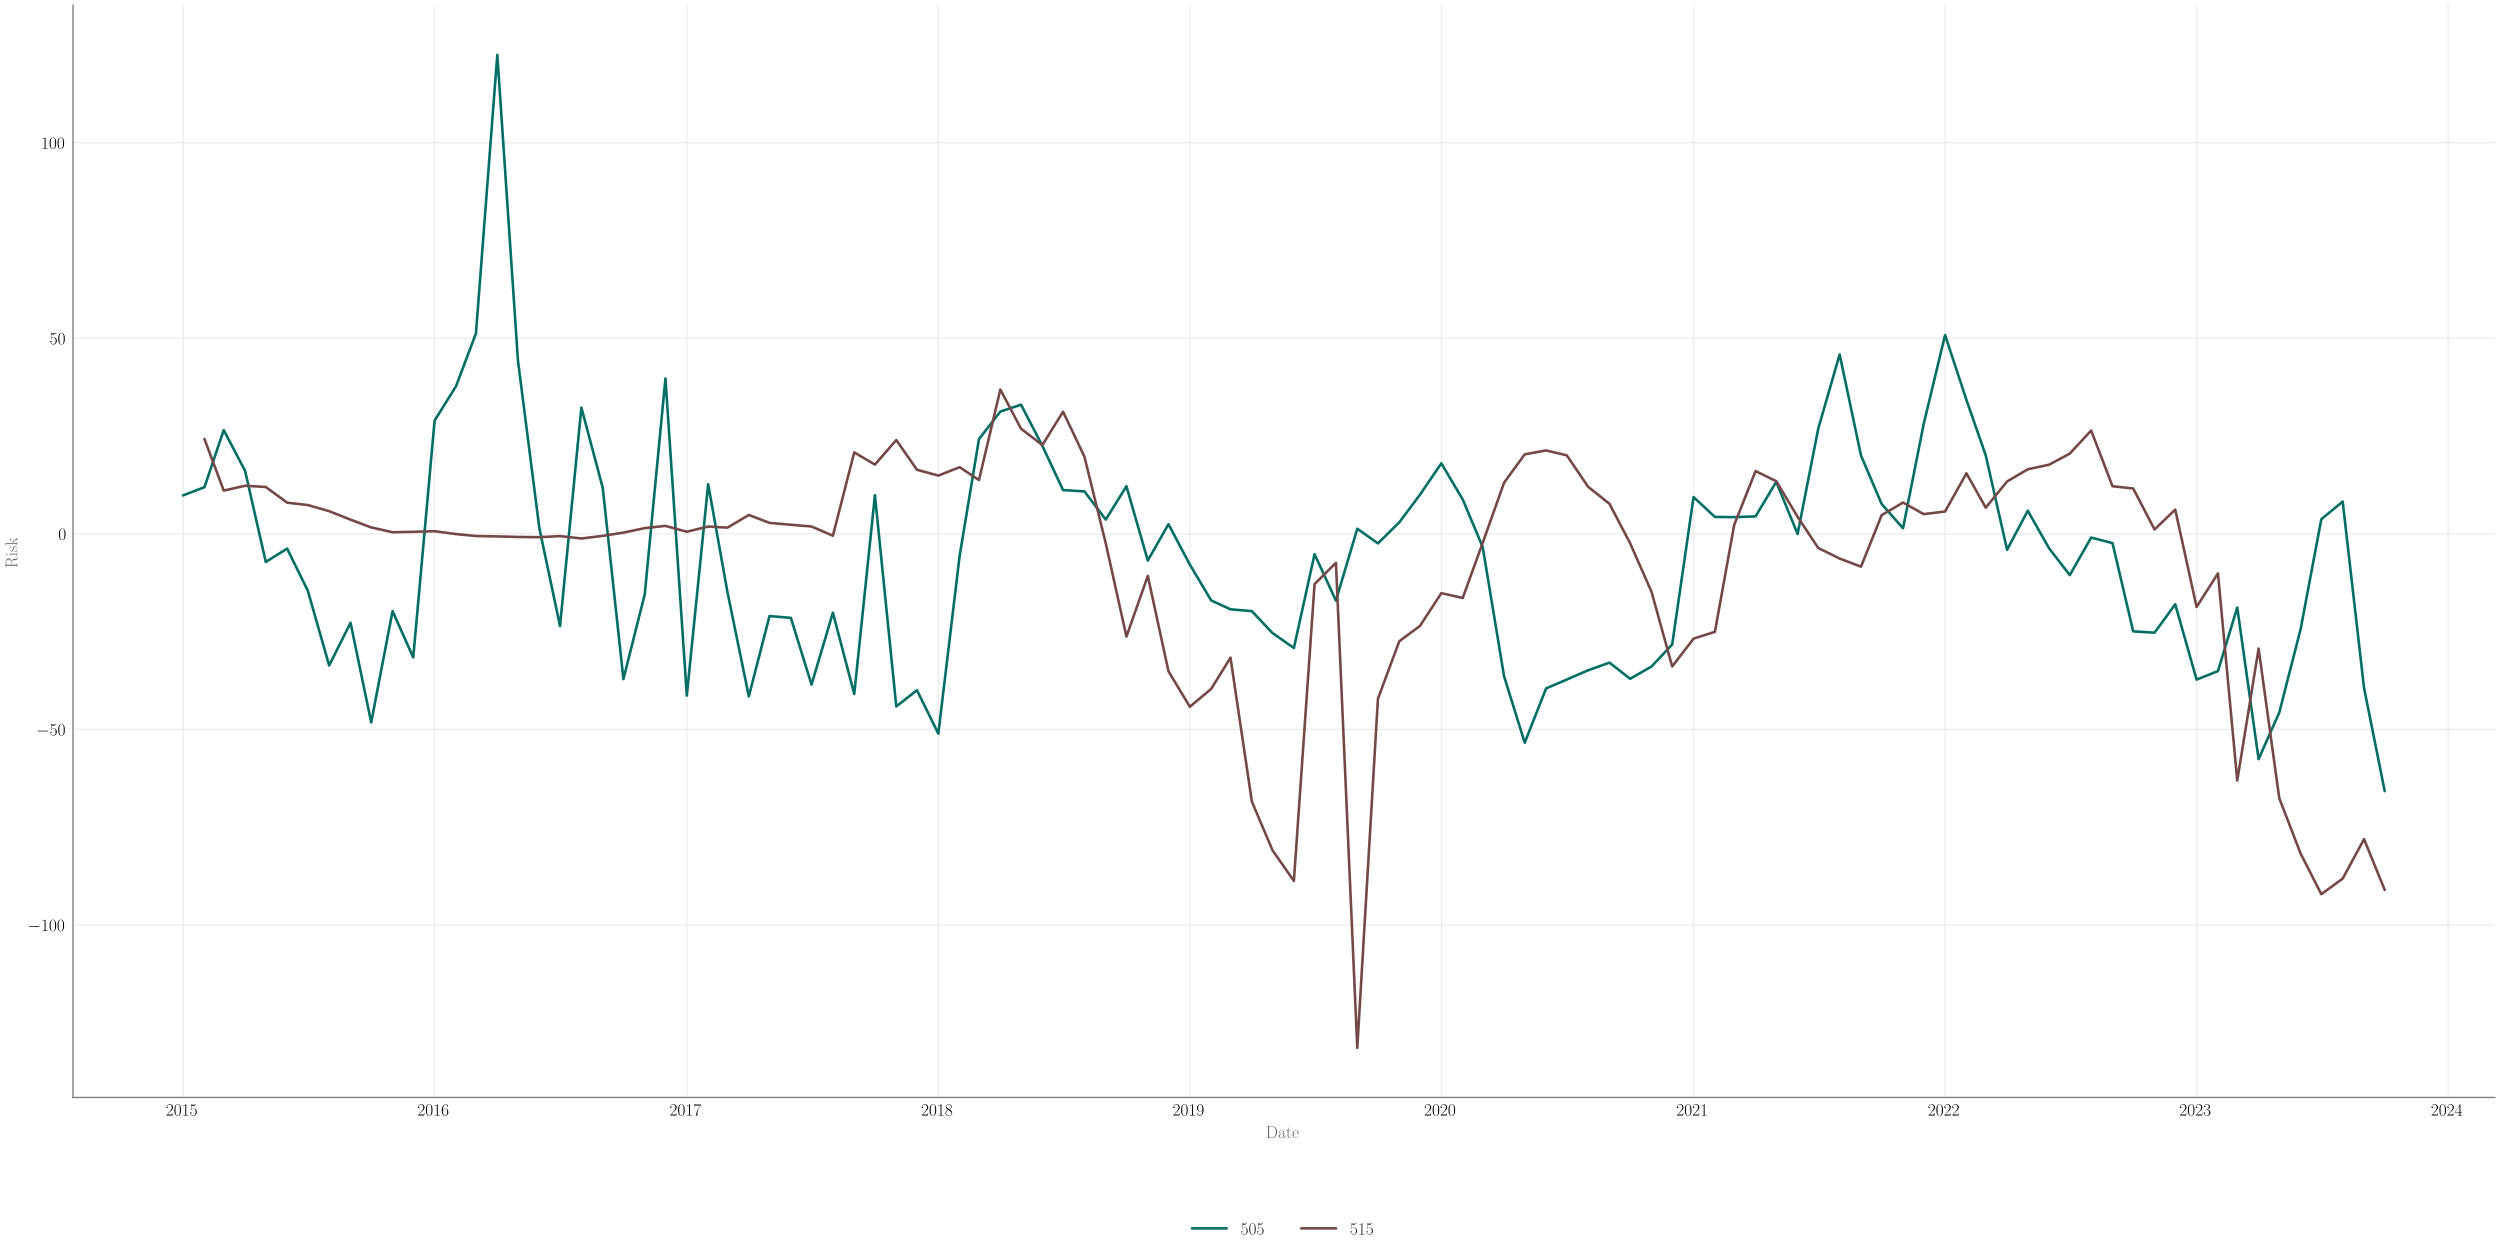
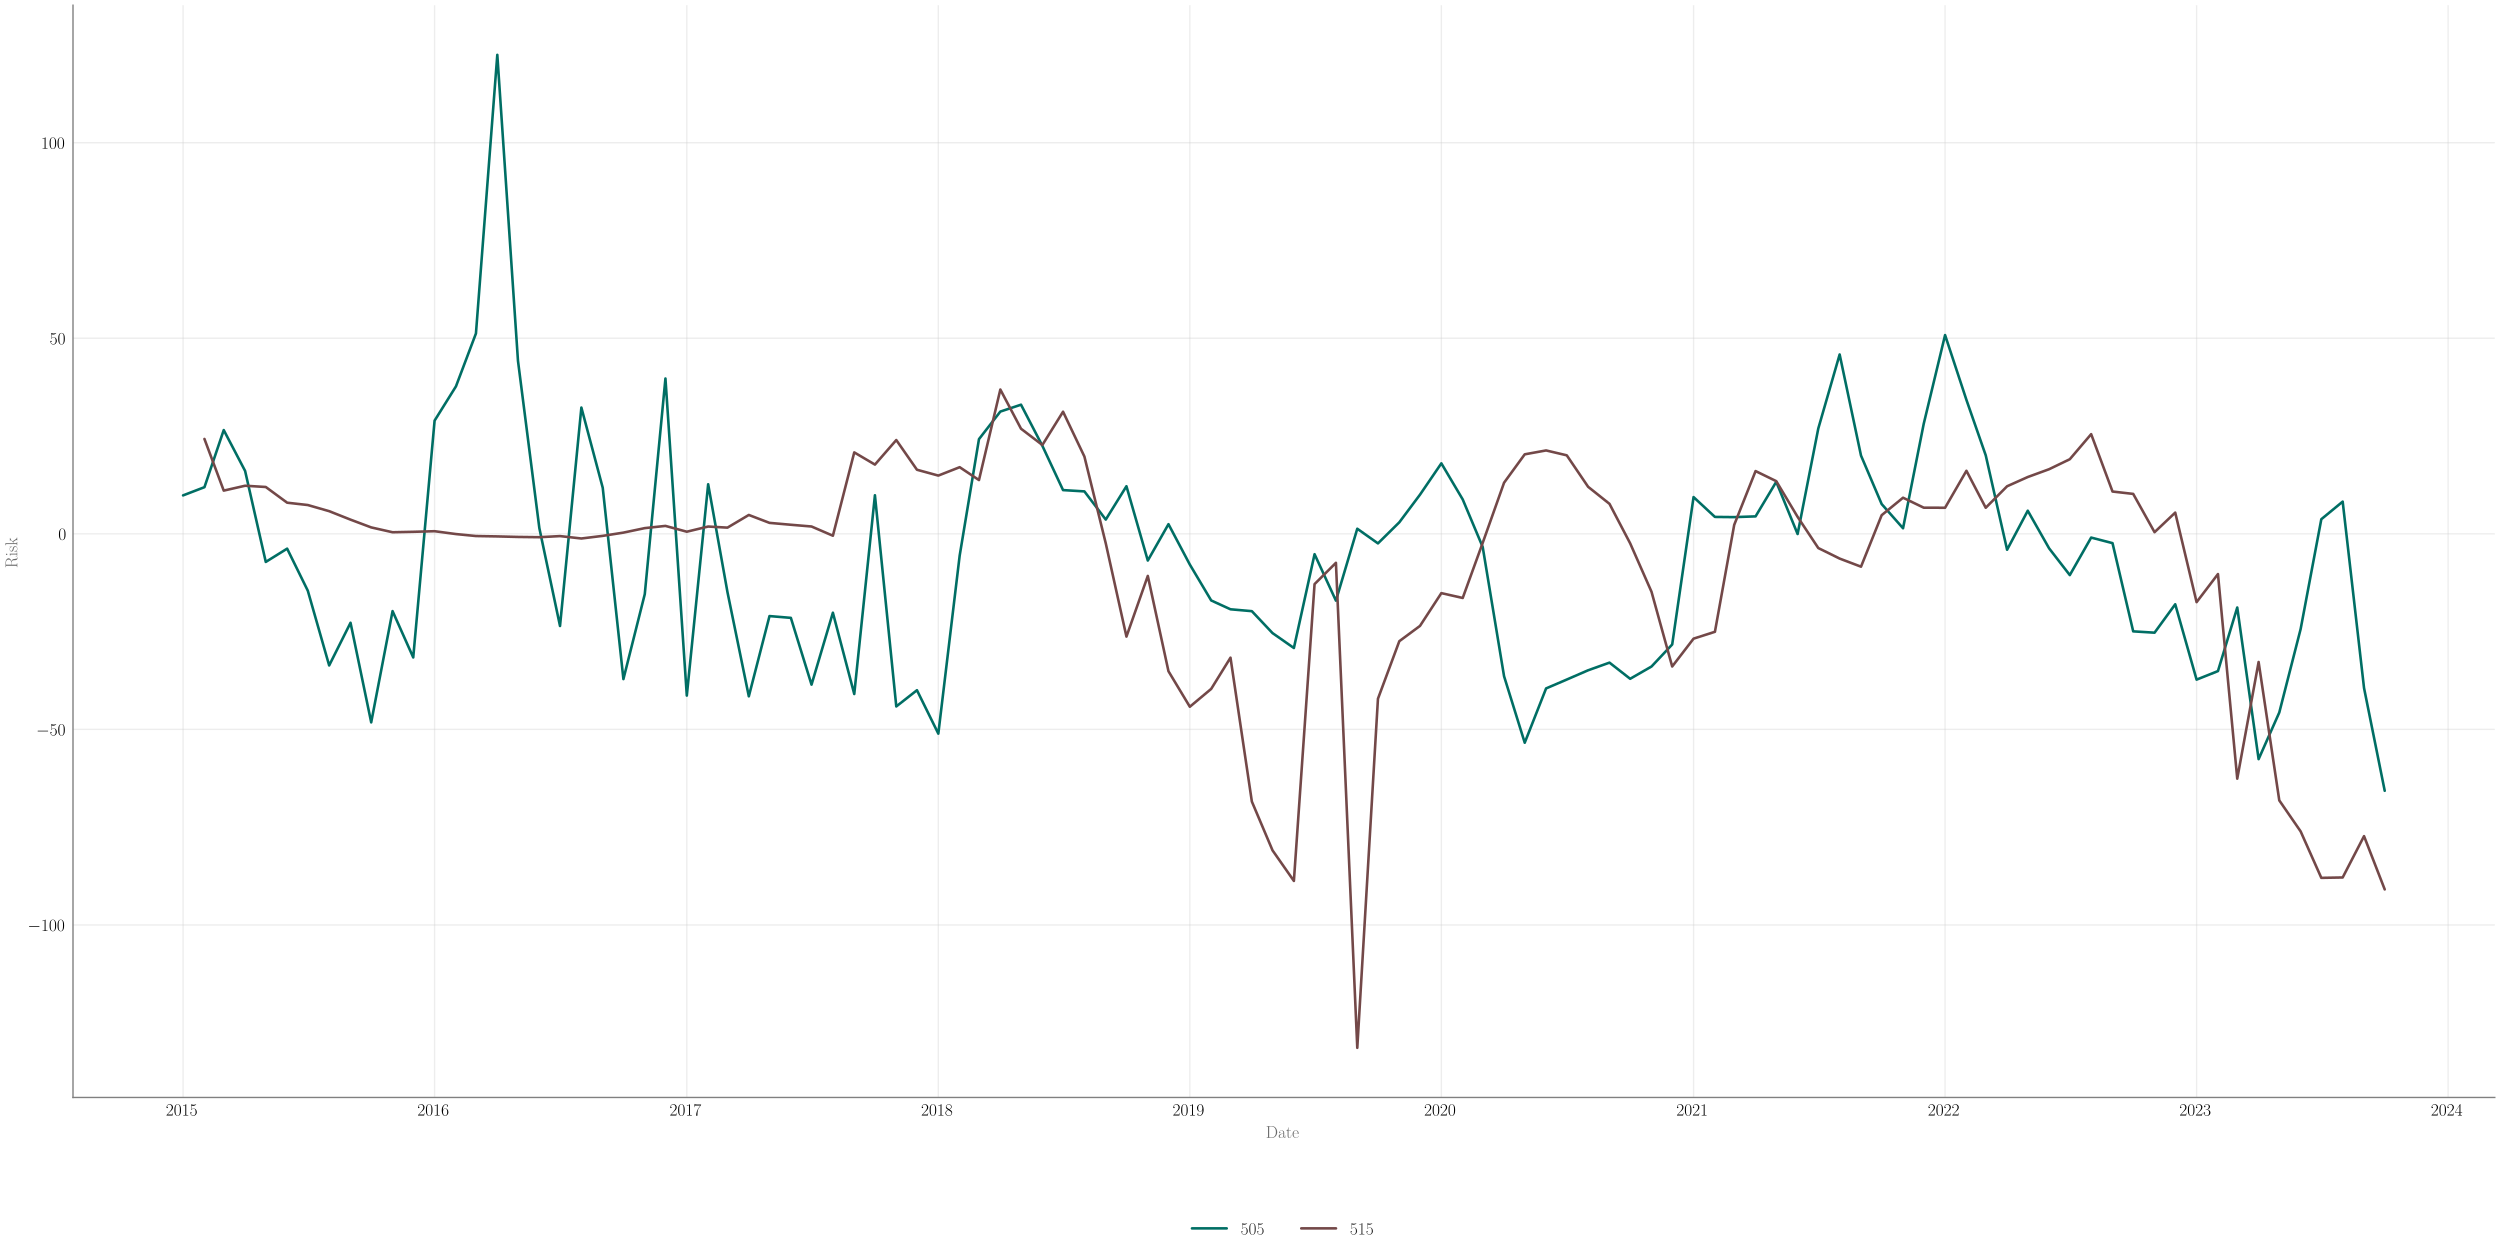
<svg xmlns="http://www.w3.org/2000/svg" xmlns:xlink="http://www.w3.org/1999/xlink" width="1440pt" height="720pt" viewBox="0 0 1440 720" version="1.1">
  <defs>
    <style type="text/css">*{stroke-linejoin: round; stroke-linecap: butt}</style>
  </defs>
  <g id="figure_1">
    <g id="patch_1">
      <path d="M 0 720  L 1440 720  L 1440 0  L 0 0  z " style="fill: #ffffff" />
    </g>
    <g id="axes_1">
      <g id="patch_2">
        <path d="M 42.049 632.14  L 1437 632.14  L 1437 3  L 42.049 3  z " style="fill: #ffffff" />
      </g>
      <g id="matplotlib.axis_1">
        <g id="xtick_1">
          <g id="line2d_1">
-             <path d="M 105.456 632.14  L 105.456 3  " clip-path="url(#peefe4f9b24)" style="fill: none; stroke: #cccccc; stroke-opacity: 0.35; stroke-width: 0.8; stroke-linecap: round" />
+             <path d="M 105.456 632.14  L 105.456 3  " clip-path="url(#p393624693c)" style="fill: none; stroke: #cccccc; stroke-opacity: 0.35; stroke-width: 0.8; stroke-linecap: round" />
          </g>
          <g id="text_1">
            <g transform="translate(95.49286 642.5588) scale(0.1 -0.1)">
              <defs>
                <path id="CMR17-32" d="M 2669 989  L 2554 989  C 2490 536 2438 459 2413 420  C 2381 369 1920 369 1830 369  L 602 369  C 832 619 1280 1072 1824 1597  C 2214 1967 2669 2402 2669 3035  C 2669 3790 2067 4224 1395 4224  C 691 4224 262 3604 262 3030  C 262 2780 448 2748 525 2748  C 589 2748 781 2787 781 3010  C 781 3207 614 3264 525 3264  C 486 3264 448 3258 422 3245  C 544 3790 915 4058 1306 4058  C 1862 4058 2227 3617 2227 3035  C 2227 2479 1901 2000 1536 1584  L 262 146  L 262 0  L 2515 0  L 2669 989  z " transform="scale(0.015625)" />
                <path id="CMR17-30" d="M 2688 2025  C 2688 2416 2682 3080 2413 3591  C 2176 4039 1798 4198 1466 4198  C 1158 4198 768 4058 525 3597  C 269 3118 243 2524 243 2025  C 243 1661 250 1106 448 619  C 723 -39 1216 -128 1466 -128  C 1760 -128 2208 -7 2470 600  C 2662 1042 2688 1559 2688 2025  z M 1466 -26  C 1056 -26 813 325 723 812  C 653 1188 653 1738 653 2096  C 653 2588 653 2997 736 3387  C 858 3929 1216 4096 1466 4096  C 1728 4096 2067 3923 2189 3400  C 2272 3036 2278 2607 2278 2096  C 2278 1680 2278 1169 2202 792  C 2067 95 1690 -26 1466 -26  z " transform="scale(0.015625)" />
                <path id="CMR17-31" d="M 1702 4058  C 1702 4192 1696 4192 1606 4192  C 1357 3916 979 3827 621 3827  C 602 3827 570 3827 563 3808  C 557 3795 557 3782 557 3648  C 755 3648 1088 3686 1344 3839  L 1344 461  C 1344 236 1331 160 781 160  L 589 160  L 589 0  C 896 0 1216 0 1523 0  C 1830 0 2150 0 2458 0  L 2458 160  L 2266 160  C 1715 160 1702 230 1702 458  L 1702 4058  z " transform="scale(0.015625)" />
                <path id="CMR17-35" d="M 730 3692  C 794 3666 1056 3584 1325 3584  C 1920 3584 2246 3911 2432 4100  C 2432 4157 2432 4192 2394 4192  C 2387 4192 2374 4192 2323 4163  C 2099 4058 1837 3973 1517 3973  C 1325 3973 1037 3999 723 4139  C 653 4171 640 4171 634 4171  C 602 4171 595 4164 595 4037  L 595 2203  C 595 2089 595 2057 659 2057  C 691 2057 704 2070 736 2114  C 941 2401 1222 2522 1542 2522  C 1766 2522 2246 2382 2246 1289  C 2246 1085 2246 715 2054 421  C 1894 159 1645 25 1370 25  C 947 25 518 320 403 814  C 429 807 480 795 506 795  C 589 795 749 840 749 1038  C 749 1210 627 1280 506 1280  C 358 1280 262 1190 262 1011  C 262 454 704 -128 1382 -128  C 2042 -128 2669 440 2669 1264  C 2669 2030 2170 2624 1549 2624  C 1222 2624 947 2503 730 2274  L 730 3692  z " transform="scale(0.015625)" />
              </defs>
              <use xlink:href="#CMR17-32" transform="scale(0.996264)" />
              <use xlink:href="#CMR17-30" transform="translate(45.69048 0) scale(0.996264)" />
              <use xlink:href="#CMR17-31" transform="translate(91.38095 0) scale(0.996264)" />
              <use xlink:href="#CMR17-35" transform="translate(137.0714 0) scale(0.996264)" />
            </g>
          </g>
        </g>
        <g id="xtick_2">
          <g id="line2d_2">
-             <path d="M 250.329 632.14  L 250.329 3  " clip-path="url(#peefe4f9b24)" style="fill: none; stroke: #cccccc; stroke-opacity: 0.35; stroke-width: 0.8; stroke-linecap: round" />
+             <path d="M 250.329 632.14  L 250.329 3  " clip-path="url(#p393624693c)" style="fill: none; stroke: #cccccc; stroke-opacity: 0.35; stroke-width: 0.8; stroke-linecap: round" />
          </g>
          <g id="text_2">
            <g transform="translate(240.3661 642.5588) scale(0.1 -0.1)">
              <defs>
                <path id="CMR17-36" d="M 678 2176  C 678 3690 1395 4032 1811 4032  C 1946 4032 2272 4009 2400 3776  C 2298 3776 2106 3776 2106 3553  C 2106 3381 2246 3323 2336 3323  C 2394 3323 2566 3348 2566 3560  C 2566 3954 2246 4179 1805 4179  C 1043 4179 243 3390 243 1984  C 243 253 966 -128 1478 -128  C 2099 -128 2688 427 2688 1283  C 2688 2081 2170 2662 1517 2662  C 1126 2662 838 2407 678 1960  L 678 2176  z M 1478 25  C 691 25 691 1200 691 1436  C 691 1896 909 2560 1504 2560  C 1613 2560 1926 2560 2138 2120  C 2253 1870 2253 1609 2253 1289  C 2253 944 2253 690 2118 434  C 1978 171 1773 25 1478 25  z " transform="scale(0.015625)" />
              </defs>
              <use xlink:href="#CMR17-32" transform="scale(0.996264)" />
              <use xlink:href="#CMR17-30" transform="translate(45.69048 0) scale(0.996264)" />
              <use xlink:href="#CMR17-31" transform="translate(91.38095 0) scale(0.996264)" />
              <use xlink:href="#CMR17-36" transform="translate(137.0714 0) scale(0.996264)" />
            </g>
          </g>
        </g>
        <g id="xtick_3">
          <g id="line2d_3">
-             <path d="M 395.599 632.14  L 395.599 3  " clip-path="url(#peefe4f9b24)" style="fill: none; stroke: #cccccc; stroke-opacity: 0.35; stroke-width: 0.8; stroke-linecap: round" />
+             <path d="M 395.599 632.14  L 395.599 3  " clip-path="url(#p393624693c)" style="fill: none; stroke: #cccccc; stroke-opacity: 0.35; stroke-width: 0.8; stroke-linecap: round" />
          </g>
          <g id="text_3">
            <g transform="translate(385.6363 642.5588) scale(0.1 -0.1)">
              <defs>
                <path id="CMR17-37" d="M 2886 3941  L 2886 4081  L 1382 4081  C 634 4081 621 4165 595 4288  L 480 4288  L 294 3094  L 410 3094  C 429 3215 474 3540 550 3661  C 589 3712 1062 3712 1171 3712  L 2579 3712  L 1869 2661  C 1395 1954 1069 999 1069 165  C 1069 89 1069 -128 1299 -128  C 1530 -128 1530 89 1530 171  L 1530 465  C 1530 1508 1709 2196 2003 2636  L 2886 3941  z " transform="scale(0.015625)" />
              </defs>
              <use xlink:href="#CMR17-32" transform="scale(0.996264)" />
              <use xlink:href="#CMR17-30" transform="translate(45.69048 0) scale(0.996264)" />
              <use xlink:href="#CMR17-31" transform="translate(91.38095 0) scale(0.996264)" />
              <use xlink:href="#CMR17-37" transform="translate(137.0714 0) scale(0.996264)" />
            </g>
          </g>
        </g>
        <g id="xtick_4">
          <g id="line2d_4">
-             <path d="M 540.472 632.14  L 540.472 3  " clip-path="url(#peefe4f9b24)" style="fill: none; stroke: #cccccc; stroke-opacity: 0.35; stroke-width: 0.8; stroke-linecap: round" />
+             <path d="M 540.472 632.14  L 540.472 3  " clip-path="url(#p393624693c)" style="fill: none; stroke: #cccccc; stroke-opacity: 0.35; stroke-width: 0.8; stroke-linecap: round" />
          </g>
          <g id="text_4">
            <g transform="translate(530.5096 642.5588) scale(0.1 -0.1)">
              <defs>
                <path id="CMR17-38" d="M 1741 2264  C 2144 2467 2554 2773 2554 3263  C 2554 3841 1990 4179 1472 4179  C 890 4179 378 3759 378 3180  C 378 3021 416 2747 666 2505  C 730 2442 998 2251 1171 2130  C 883 1983 211 1634 211 934  C 211 279 838 -128 1459 -128  C 2144 -128 2720 362 2720 1010  C 2720 1590 2330 1857 2074 2029  L 1741 2264  z M 902 2822  C 851 2854 595 3051 595 3351  C 595 3739 998 4032 1459 4032  C 1965 4032 2336 3676 2336 3262  C 2336 2669 1670 2331 1638 2331  C 1632 2331 1626 2331 1574 2370  L 902 2822  z M 2080 1519  C 2176 1449 2483 1240 2483 851  C 2483 381 2010 25 1472 25  C 890 25 448 438 448 940  C 448 1443 838 1862 1280 2060  L 2080 1519  z " transform="scale(0.015625)" />
              </defs>
              <use xlink:href="#CMR17-32" transform="scale(0.996264)" />
              <use xlink:href="#CMR17-30" transform="translate(45.69048 0) scale(0.996264)" />
              <use xlink:href="#CMR17-31" transform="translate(91.38095 0) scale(0.996264)" />
              <use xlink:href="#CMR17-38" transform="translate(137.0714 0) scale(0.996264)" />
            </g>
          </g>
        </g>
        <g id="xtick_5">
          <g id="line2d_5">
-             <path d="M 685.346 632.14  L 685.346 3  " clip-path="url(#peefe4f9b24)" style="fill: none; stroke: #cccccc; stroke-opacity: 0.35; stroke-width: 0.8; stroke-linecap: round" />
+             <path d="M 685.346 632.14  L 685.346 3  " clip-path="url(#p393624693c)" style="fill: none; stroke: #cccccc; stroke-opacity: 0.35; stroke-width: 0.8; stroke-linecap: round" />
          </g>
          <g id="text_5">
            <g transform="translate(675.3829 642.5588) scale(0.1 -0.1)">
              <defs>
                <path id="CMR17-39" d="M 2253 1864  C 2253 464 1670 31 1190 31  C 1043 31 685 31 538 294  C 704 268 826 357 826 518  C 826 692 685 749 595 749  C 538 749 365 723 365 506  C 365 71 742 -128 1203 -128  C 1939 -128 2688 674 2688 2073  C 2688 3817 1971 4179 1485 4179  C 851 4179 243 3628 243 2778  C 243 1991 762 1408 1414 1408  C 1952 1408 2189 1903 2253 2112  L 2253 1864  z M 1427 1510  C 1254 1510 1011 1542 813 1922  C 678 2169 678 2461 678 2771  C 678 3146 678 3405 858 3684  C 947 3817 1114 4032 1485 4032  C 2240 4032 2240 2885 2240 2632  C 2240 2182 2035 1510 1427 1510  z " transform="scale(0.015625)" />
              </defs>
              <use xlink:href="#CMR17-32" transform="scale(0.996264)" />
              <use xlink:href="#CMR17-30" transform="translate(45.69048 0) scale(0.996264)" />
              <use xlink:href="#CMR17-31" transform="translate(91.38095 0) scale(0.996264)" />
              <use xlink:href="#CMR17-39" transform="translate(137.0714 0) scale(0.996264)" />
            </g>
          </g>
        </g>
        <g id="xtick_6">
          <g id="line2d_6">
-             <path d="M 830.219 632.14  L 830.219 3  " clip-path="url(#peefe4f9b24)" style="fill: none; stroke: #cccccc; stroke-opacity: 0.35; stroke-width: 0.8; stroke-linecap: round" />
+             <path d="M 830.219 632.14  L 830.219 3  " clip-path="url(#p393624693c)" style="fill: none; stroke: #cccccc; stroke-opacity: 0.35; stroke-width: 0.8; stroke-linecap: round" />
          </g>
          <g id="text_6">
            <g transform="translate(820.2562 642.5588) scale(0.1 -0.1)">
              <use xlink:href="#CMR17-32" transform="scale(0.996264)" />
              <use xlink:href="#CMR17-30" transform="translate(45.69048 0) scale(0.996264)" />
              <use xlink:href="#CMR17-32" transform="translate(91.38095 0) scale(0.996264)" />
              <use xlink:href="#CMR17-30" transform="translate(137.0714 0) scale(0.996264)" />
            </g>
          </g>
        </g>
        <g id="xtick_7">
          <g id="line2d_7">
-             <path d="M 975.489 632.14  L 975.489 3  " clip-path="url(#peefe4f9b24)" style="fill: none; stroke: #cccccc; stroke-opacity: 0.35; stroke-width: 0.8; stroke-linecap: round" />
+             <path d="M 975.489 632.14  L 975.489 3  " clip-path="url(#p393624693c)" style="fill: none; stroke: #cccccc; stroke-opacity: 0.35; stroke-width: 0.8; stroke-linecap: round" />
          </g>
          <g id="text_7">
            <g transform="translate(965.5264 642.5588) scale(0.1 -0.1)">
              <use xlink:href="#CMR17-32" transform="scale(0.996264)" />
              <use xlink:href="#CMR17-30" transform="translate(45.69048 0) scale(0.996264)" />
              <use xlink:href="#CMR17-32" transform="translate(91.38095 0) scale(0.996264)" />
              <use xlink:href="#CMR17-31" transform="translate(137.0714 0) scale(0.996264)" />
            </g>
          </g>
        </g>
        <g id="xtick_8">
          <g id="line2d_8">
-             <path d="M 1120.362 632.14  L 1120.362 3  " clip-path="url(#peefe4f9b24)" style="fill: none; stroke: #cccccc; stroke-opacity: 0.35; stroke-width: 0.8; stroke-linecap: round" />
+             <path d="M 1120.362 632.14  L 1120.362 3  " clip-path="url(#p393624693c)" style="fill: none; stroke: #cccccc; stroke-opacity: 0.35; stroke-width: 0.8; stroke-linecap: round" />
          </g>
          <g id="text_8">
            <g transform="translate(1110.4 642.5588) scale(0.1 -0.1)">
              <use xlink:href="#CMR17-32" transform="scale(0.996264)" />
              <use xlink:href="#CMR17-30" transform="translate(45.69048 0) scale(0.996264)" />
              <use xlink:href="#CMR17-32" transform="translate(91.38095 0) scale(0.996264)" />
              <use xlink:href="#CMR17-32" transform="translate(137.0714 0) scale(0.996264)" />
            </g>
          </g>
        </g>
        <g id="xtick_9">
          <g id="line2d_9">
-             <path d="M 1265.236 632.14  L 1265.236 3  " clip-path="url(#peefe4f9b24)" style="fill: none; stroke: #cccccc; stroke-opacity: 0.35; stroke-width: 0.8; stroke-linecap: round" />
+             <path d="M 1265.236 632.14  L 1265.236 3  " clip-path="url(#p393624693c)" style="fill: none; stroke: #cccccc; stroke-opacity: 0.35; stroke-width: 0.8; stroke-linecap: round" />
          </g>
          <g id="text_9">
            <g transform="translate(1255.273 642.5588) scale(0.1 -0.1)">
              <defs>
                <path id="CMR17-33" d="M 1414 2157  C 1984 2157 2234 1662 2234 1090  C 2234 320 1824 25 1453 25  C 1114 25 563 194 390 693  C 422 680 454 680 486 680  C 640 680 755 782 755 948  C 755 1133 614 1216 486 1216  C 378 1216 211 1165 211 926  C 211 335 787 -128 1466 -128  C 2176 -128 2720 430 2720 1085  C 2720 1707 2208 2157 1600 2227  C 2086 2328 2554 2756 2554 3329  C 2554 3820 2048 4179 1472 4179  C 890 4179 378 3829 378 3329  C 378 3110 544 3072 627 3072  C 762 3072 877 3155 877 3321  C 877 3486 762 3569 627 3569  C 602 3569 570 3569 544 3557  C 730 3959 1235 4032 1459 4032  C 1683 4032 2106 3925 2106 3320  C 2106 3143 2080 2828 1862 2550  C 1670 2304 1453 2304 1242 2284  C 1210 2284 1062 2269 1037 2269  C 992 2263 966 2257 966 2208  C 966 2163 973 2157 1101 2157  L 1414 2157  z " transform="scale(0.015625)" />
              </defs>
              <use xlink:href="#CMR17-32" transform="scale(0.996264)" />
              <use xlink:href="#CMR17-30" transform="translate(45.69048 0) scale(0.996264)" />
              <use xlink:href="#CMR17-32" transform="translate(91.38095 0) scale(0.996264)" />
              <use xlink:href="#CMR17-33" transform="translate(137.0714 0) scale(0.996264)" />
            </g>
          </g>
        </g>
        <g id="xtick_10">
          <g id="line2d_10">
-             <path d="M 1410.109 632.14  L 1410.109 3  " clip-path="url(#peefe4f9b24)" style="fill: none; stroke: #cccccc; stroke-opacity: 0.35; stroke-width: 0.8; stroke-linecap: round" />
+             <path d="M 1410.109 632.14  L 1410.109 3  " clip-path="url(#p393624693c)" style="fill: none; stroke: #cccccc; stroke-opacity: 0.35; stroke-width: 0.8; stroke-linecap: round" />
          </g>
          <g id="text_10">
            <g transform="translate(1400.146 642.5588) scale(0.1 -0.1)">
              <defs>
                <path id="CMR17-34" d="M 2150 4122  C 2150 4256 2144 4256 2029 4256  L 128 1254  L 128 1088  L 1779 1088  L 1779 457  C 1779 224 1766 160 1318 160  L 1197 160  L 1197 0  C 1402 0 1747 0 1965 0  C 2182 0 2528 0 2733 0  L 2733 160  L 2611 160  C 2163 160 2150 224 2150 457  L 2150 1088  L 2803 1088  L 2803 1254  L 2150 1254  L 2150 4122  z M 1798 3703  L 1798 1254  L 256 1254  L 1798 3703  z " transform="scale(0.015625)" />
              </defs>
              <use xlink:href="#CMR17-32" transform="scale(0.996264)" />
              <use xlink:href="#CMR17-30" transform="translate(45.69048 0) scale(0.996264)" />
              <use xlink:href="#CMR17-32" transform="translate(91.38095 0) scale(0.996264)" />
              <use xlink:href="#CMR17-34" transform="translate(137.0714 0) scale(0.996264)" />
            </g>
          </g>
        </g>
        <g id="text_11">
          <g style="fill: #696969" transform="translate(729.0773 655.4145) scale(0.1 -0.1)">
            <defs>
              <path id="CMR17-44" d="M 333 4352  L 333 4186  C 774 4186 845 4186 845 3900  L 845 452  C 845 166 774 166 333 166  L 333 0  L 2368 0  C 3398 0 4224 943 4224 2141  C 4224 3346 3411 4352 2368 4352  L 333 4352  z M 1523 166  C 1267 166 1254 197 1254 414  L 1254 3938  C 1254 4155 1267 4186 1523 4186  L 2240 4186  C 2771 4186 3750 3874 3750 2141  C 3750 1242 3488 879 3366 707  C 3213 510 2848 166 2240 166  L 1523 166  z " transform="scale(0.015625)" />
              <path id="CMR17-61" d="M 2304 1653  C 2304 2072 2304 2294 2035 2543  C 1798 2752 1523 2816 1306 2816  C 800 2816 435 2407 435 1971  C 435 1728 627 1728 666 1728  C 749 1728 896 1778 896 1954  C 896 2112 774 2181 666 2181  C 640 2181 608 2174 589 2168  C 723 2592 1069 2714 1293 2714  C 1613 2714 1965 2429 1965 1885  L 1965 1600  C 1587 1600 1133 1549 774 1357  C 371 1133 256 813 256 570  C 256 77 832 -64 1171 -64  C 1523 -64 1850 139 1990 511  C 2003 233 2182 -18 2464 -18  C 2598 -18 2938 70 2938 567  L 2938 920  L 2822 920  L 2822 562  C 2822 178 2650 128 2566 128  C 2304 128 2304 458 2304 738  L 2304 1653  z M 1965 870  C 1965 317 1568 38 1216 38  C 896 38 646 275 646 570  C 646 761 730 1100 1101 1305  C 1408 1478 1760 1504 1965 1504  L 1965 870  z " transform="scale(0.015625)" />
              <path id="CMR17-74" d="M 966 2560  L 1862 2560  L 1862 2725  L 966 2725  L 966 3904  L 851 3904  C 838 3245 614 2668 70 2668  L 70 2560  L 627 2560  L 627 771  C 627 650 627 -64 1370 -64  C 1747 -64 1965 306 1965 777  L 1965 1140  L 1850 1140  L 1850 783  C 1850 344 1677 51 1408 51  C 1222 51 966 178 966 758  L 966 2560  z " transform="scale(0.015625)" />
              <path id="CMR17-65" d="M 2438 1472  C 2464 1498 2464 1511 2464 1576  C 2464 2238 2118 2816 1389 2816  C 710 2816 173 2169 173 1383  C 173 551 781 -64 1459 -64  C 2176 -64 2458 607 2458 740  C 2458 784 2419 784 2406 784  C 2362 784 2355 771 2330 696  C 2189 265 1837 51 1504 51  C 1229 51 954 203 781 480  C 582 803 582 1176 582 1472  L 2438 1472  z M 589 1568  C 634 2505 1126 2714 1382 2714  C 1818 2714 2112 2297 2118 1568  L 589 1568  z " transform="scale(0.015625)" />
            </defs>
            <use xlink:href="#CMR17-44" transform="scale(0.996264)" />
            <use xlink:href="#CMR17-61" transform="translate(70.39356 0) scale(0.996264)" />
            <use xlink:href="#CMR17-74" transform="translate(116.084 0) scale(0.996264)" />
            <use xlink:href="#CMR17-65" transform="translate(151.3648 0) scale(0.996264)" />
          </g>
        </g>
      </g>
      <g id="matplotlib.axis_2">
        <g id="ytick_1">
          <g id="line2d_11">
-             <path d="M 42.049 532.769  L 1437 532.769  " clip-path="url(#peefe4f9b24)" style="fill: none; stroke: #cccccc; stroke-opacity: 0.35; stroke-width: 0.8; stroke-linecap: round" />
+             <path d="M 42.049 532.769  L 1437 532.769  " clip-path="url(#p393624693c)" style="fill: none; stroke: #cccccc; stroke-opacity: 0.35; stroke-width: 0.8; stroke-linecap: round" />
          </g>
          <g id="text_12">
            <g transform="translate(15.85592 536.228) scale(0.1 -0.1)">
              <defs>
                <path id="CMSY10-0" d="M 4218 1472  C 4326 1472 4442 1472 4442 1600  C 4442 1728 4326 1728 4218 1728  L 755 1728  C 646 1728 531 1728 531 1600  C 531 1472 646 1472 755 1472  L 4218 1472  z " transform="scale(0.015625)" />
              </defs>
              <use xlink:href="#CMSY10-0" transform="scale(0.996264)" />
              <use xlink:href="#CMR17-31" transform="translate(77.48747 0) scale(0.996264)" />
              <use xlink:href="#CMR17-30" transform="translate(123.1779 0) scale(0.996264)" />
              <use xlink:href="#CMR17-30" transform="translate(168.8684 0) scale(0.996264)" />
            </g>
          </g>
        </g>
        <g id="ytick_2">
          <g id="line2d_12">
-             <path d="M 42.049 420.124  L 1437 420.124  " clip-path="url(#peefe4f9b24)" style="fill: none; stroke: #cccccc; stroke-opacity: 0.35; stroke-width: 0.8; stroke-linecap: round" />
+             <path d="M 42.049 420.124  L 1437 420.124  " clip-path="url(#p393624693c)" style="fill: none; stroke: #cccccc; stroke-opacity: 0.35; stroke-width: 0.8; stroke-linecap: round" />
          </g>
          <g id="text_13">
            <g transform="translate(20.83725 423.5828) scale(0.1 -0.1)">
              <use xlink:href="#CMSY10-0" transform="scale(0.996264)" />
              <use xlink:href="#CMR17-35" transform="translate(77.48747 0) scale(0.996264)" />
              <use xlink:href="#CMR17-30" transform="translate(123.1779 0) scale(0.996264)" />
            </g>
          </g>
        </g>
        <g id="ytick_3">
          <g id="line2d_13">
-             <path d="M 42.049 307.478  L 1437 307.478  " clip-path="url(#peefe4f9b24)" style="fill: none; stroke: #cccccc; stroke-opacity: 0.35; stroke-width: 0.8; stroke-linecap: round" />
+             <path d="M 42.049 307.478  L 1437 307.478  " clip-path="url(#p393624693c)" style="fill: none; stroke: #cccccc; stroke-opacity: 0.35; stroke-width: 0.8; stroke-linecap: round" />
          </g>
          <g id="text_14">
            <g transform="translate(33.56733 310.9376) scale(0.1 -0.1)">
              <use xlink:href="#CMR17-30" transform="scale(0.996264)" />
            </g>
          </g>
        </g>
        <g id="ytick_4">
          <g id="line2d_14">
-             <path d="M 42.049 194.833  L 1437 194.833  " clip-path="url(#peefe4f9b24)" style="fill: none; stroke: #cccccc; stroke-opacity: 0.35; stroke-width: 0.8; stroke-linecap: round" />
+             <path d="M 42.049 194.833  L 1437 194.833  " clip-path="url(#p393624693c)" style="fill: none; stroke: #cccccc; stroke-opacity: 0.35; stroke-width: 0.8; stroke-linecap: round" />
          </g>
          <g id="text_15">
            <g transform="translate(28.586 198.2924) scale(0.1 -0.1)">
              <use xlink:href="#CMR17-35" transform="scale(0.996264)" />
              <use xlink:href="#CMR17-30" transform="translate(45.69048 0) scale(0.996264)" />
            </g>
          </g>
        </g>
        <g id="ytick_5">
          <g id="line2d_15">
-             <path d="M 42.049 82.188  L 1437 82.188  " clip-path="url(#peefe4f9b24)" style="fill: none; stroke: #cccccc; stroke-opacity: 0.35; stroke-width: 0.8; stroke-linecap: round" />
+             <path d="M 42.049 82.188  L 1437 82.188  " clip-path="url(#p393624693c)" style="fill: none; stroke: #cccccc; stroke-opacity: 0.35; stroke-width: 0.8; stroke-linecap: round" />
          </g>
          <g id="text_16">
            <g transform="translate(23.60466 85.64723) scale(0.1 -0.1)">
              <use xlink:href="#CMR17-31" transform="scale(0.996264)" />
              <use xlink:href="#CMR17-30" transform="translate(45.69048 0) scale(0.996264)" />
              <use xlink:href="#CMR17-30" transform="translate(91.38095 0) scale(0.996264)" />
            </g>
          </g>
        </g>
        <g id="text_17">
          <g style="fill: #696969" transform="translate(9.918738 327.2147) rotate(-90) scale(0.1 -0.1)">
            <defs>
              <path id="CMR17-52" d="M 2509 2146  C 3117 2268 3629 2676 3629 3186  C 3629 3785 2950 4326 2054 4326  L 333 4326  L 333 4160  C 774 4160 845 4160 845 3873  L 845 415  C 845 128 774 128 333 128  L 333 -26  C 518 -26 851 -26 1050 -26  C 1248 -26 1581 -26 1766 -26  L 1766 128  C 1325 128 1254 128 1254 417  L 1254 2112  L 2003 2112  C 2368 2112 2573 1964 2662 1881  C 2918 1632 2918 1459 2918 1024  C 2918 595 2918 377 3110 160  C 3354 -102 3680 -128 3821 -128  C 4294 -128 4365 396 4365 503  C 4365 540 4365 585 4307 585  C 4256 585 4250 547 4250 522  C 4218 112 4032 -26 3834 -26  C 3482 -26 3443 375 3405 764  C 3386 898 3373 993 3360 1133  C 3322 1452 3270 1917 2509 2146  z M 1984 2214  L 1254 2214  L 1254 3913  C 1254 4129 1267 4160 1523 4160  L 1990 4160  C 2522 4160 3142 3977 3142 3190  C 3142 2372 2464 2214 1984 2214  z " transform="scale(0.015625)" />
              <path id="CMR17-69" d="M 992 3909  C 992 4049 877 4170 730 4170  C 589 4170 467 4056 467 3909  C 467 3769 582 3648 730 3648  C 870 3648 992 3763 992 3909  z M 243 2706  L 243 2541  C 602 2541 653 2502 653 2197  L 653 427  C 653 184 627 153 218 153  L 218 -13  C 371 0 646 0 806 0  C 960 0 1222 0 1370 -13  L 1370 153  C 992 153 979 191 979 420  L 979 2776  L 243 2706  z " transform="scale(0.015625)" />
              <path id="CMR17-73" d="M 1978 2697  C 1978 2813 1971 2819 1933 2819  C 1907 2819 1901 2813 1824 2717  C 1805 2691 1747 2626 1728 2601  C 1523 2819 1235 2819 1126 2819  C 416 2819 160 2447 160 2076  C 160 1498 813 1365 998 1325  C 1402 1243 1542 1217 1677 1101  C 1760 1025 1901 884 1901 654  C 1901 384 1747 38 1158 38  C 602 38 403 460 288 1021  C 269 1110 269 1117 218 1117  C 166 1117 160 1110 160 983  L 160 63  C 160 -51 166 -58 205 -58  C 237 -58 243 -51 275 0  C 314 57 410 211 448 276  C 576 103 800 -64 1158 -64  C 1792 -64 2131 283 2131 784  C 2131 1112 1958 1285 1875 1362  C 1683 1561 1459 1606 1190 1657  C 838 1735 390 1825 390 2217  C 390 2383 480 2737 1126 2737  C 1811 2737 1850 2094 1862 1888  C 1869 1856 1901 1849 1920 1849  C 1978 1849 1978 1869 1978 1978  L 1978 2697  z " transform="scale(0.015625)" />
              <path id="CMR17-6b" d="M 1670 1673  C 1664 1686 1632 1724 1632 1743  C 1632 1756 2086 2171 2144 2222  C 2509 2528 2739 2560 2906 2560  L 2906 2733  C 2867 2733 2854 2733 2848 2720  L 2534 2720  C 2355 2720 2080 2720 1907 2733  L 1907 2566  C 1997 2559 2061 2508 2061 2419  C 2061 2291 1933 2170 1926 2170  L 960 1289  L 960 4396  L 198 4326  L 198 4160  C 576 4160 634 4122 634 3817  L 634 426  C 634 184 608 153 198 153  L 198 -13  C 352 0 634 0 794 0  C 954 0 1235 0 1389 -13  L 1389 153  C 979 153 954 178 954 428  L 954 1130  L 1395 1532  L 2042 574  C 2118 459 2182 369 2182 286  C 2182 172 2067 153 1990 153  L 1990 -13  C 2144 0 2419 0 2579 0  C 2694 0 2931 0 3040 0  L 3040 153  C 2739 153 2669 210 2477 491  L 1670 1673  z " transform="scale(0.015625)" />
            </defs>
            <use xlink:href="#CMR17-52" transform="scale(0.996264)" />
            <use xlink:href="#CMR17-69" transform="translate(67.7911 0) scale(0.996264)" />
            <use xlink:href="#CMR17-73" transform="translate(92.66216 0) scale(0.996264)" />
            <use xlink:href="#CMR17-6b" transform="translate(128.4635 0) scale(0.996264)" />
          </g>
        </g>
      </g>
      <g id="line2d_16">
-         <path d="M 105.456 285.344  L 117.76 280.615  L 128.873 247.728  L 141.178 271.261  L 153.085 323.671  L 165.389 316.023  L 177.297 340.256  L 189.601 383.292  L 201.905 358.715  L 213.813 416.088  L 226.117 352  L 238.025 378.687  L 250.329 242.274  L 262.633 222.537  L 274.144 192.069  L 286.448 31.598  L 298.355 207.82  L 310.66 304.168  L 322.567 360.564  L 334.871 234.757  L 347.176 280.969  L 359.083 391.16  L 371.387 342.24  L 383.295 218.025  L 395.599 400.649  L 407.903 278.94  L 419.017 341.055  L 431.321 401.08  L 443.229 354.859  L 455.533 355.89  L 467.44 394.346  L 479.745 352.926  L 492.049 399.753  L 503.956 285.277  L 516.261 406.911  L 528.168 397.567  L 540.472 422.582  L 552.777 319.965  L 563.89 252.935  L 576.194 237.063  L 588.102 233.104  L 600.406 256.792  L 612.314 282.297  L 624.618 283.044  L 636.922 299.275  L 648.83 280.073  L 661.134 322.862  L 673.041 301.929  L 685.346 325.195  L 697.65 345.867  L 708.763 350.95  L 721.068 352.031  L 732.975 364.663  L 745.279 373.247  L 757.187 319.22  L 769.491 345.955  L 781.795 304.553  L 793.703 312.988  L 806.007 300.848  L 817.915 284.924  L 830.219 266.887  L 842.523 287.672  L 854.034 315.075  L 866.338 389.504  L 878.245 427.809  L 890.55 396.531  L 902.457 391.422  L 914.761 386.078  L 927.066 381.676  L 938.973 390.984  L 951.277 383.906  L 963.185 371.226  L 975.489 286.321  L 987.793 297.745  L 998.907 297.865  L 1011.211 297.437  L 1023.119 277.53  L 1035.423 307.589  L 1047.33 246.83  L 1059.635 204.168  L 1071.939 262.405  L 1083.846 290.341  L 1096.151 304.28  L 1108.058 244.147  L 1120.362 193.004  L 1132.667 230.354  L 1143.78 262.264  L 1156.085 316.646  L 1167.992 294.174  L 1180.296 315.861  L 1192.204 331.255  L 1204.508 309.645  L 1216.812 312.844  L 1228.72 363.662  L 1241.024 364.421  L 1252.931 348.058  L 1265.236 391.458  L 1277.54 386.542  L 1288.653 349.93  L 1300.958 437.262  L 1312.865 410.395  L 1325.169 362.316  L 1337.077 299.082  L 1349.381 288.93  L 1361.685 396.255  L 1373.593 455.696  " clip-path="url(#peefe4f9b24)" style="fill: none; stroke: #006e64; stroke-width: 1.5; stroke-linecap: round" />
+         <path d="M 105.456 285.344  L 117.76 280.615  L 128.873 247.728  L 141.178 271.261  L 153.085 323.671  L 165.389 316.023  L 177.297 340.256  L 189.601 383.292  L 201.905 358.715  L 213.813 416.088  L 226.117 352  L 238.025 378.687  L 250.329 242.274  L 262.633 222.537  L 274.144 192.069  L 286.448 31.598  L 298.355 207.82  L 310.66 304.168  L 322.567 360.564  L 334.871 234.757  L 347.176 280.969  L 359.083 391.16  L 371.387 342.24  L 383.295 218.025  L 395.599 400.649  L 407.903 278.94  L 419.017 341.055  L 431.321 401.08  L 443.229 354.859  L 455.533 355.89  L 467.44 394.346  L 479.745 352.926  L 492.049 399.753  L 503.956 285.277  L 516.261 406.911  L 528.168 397.567  L 540.472 422.582  L 552.777 319.965  L 563.89 252.935  L 576.194 237.063  L 588.102 233.104  L 600.406 256.792  L 612.314 282.297  L 624.618 283.044  L 636.922 299.275  L 648.83 280.073  L 661.134 322.862  L 673.041 301.929  L 685.346 325.195  L 697.65 345.867  L 708.763 350.95  L 721.068 352.031  L 732.975 364.663  L 745.279 373.247  L 757.187 319.22  L 769.491 345.955  L 781.795 304.553  L 793.703 312.988  L 806.007 300.848  L 817.915 284.924  L 830.219 266.887  L 842.523 287.672  L 854.034 315.075  L 866.338 389.504  L 878.245 427.809  L 890.55 396.531  L 902.457 391.422  L 914.761 386.078  L 927.066 381.676  L 938.973 390.984  L 951.277 383.906  L 963.185 371.226  L 975.489 286.321  L 987.793 297.745  L 998.907 297.865  L 1011.211 297.437  L 1023.119 277.531  L 1035.423 307.59  L 1047.33 246.834  L 1059.635 204.173  L 1071.939 262.408  L 1083.846 290.344  L 1096.151 304.282  L 1108.058 244.148  L 1120.362 193.006  L 1132.667 230.355  L 1143.78 262.265  L 1156.085 316.646  L 1167.992 294.174  L 1180.296 315.86  L 1192.204 331.255  L 1204.508 309.645  L 1216.812 312.845  L 1228.72 363.663  L 1241.024 364.424  L 1252.931 348.063  L 1265.236 391.464  L 1277.54 386.545  L 1288.653 349.931  L 1300.958 437.263  L 1312.865 410.397  L 1325.169 362.312  L 1337.077 299.071  L 1349.381 288.934  L 1361.685 396.299  L 1373.593 455.478  " clip-path="url(#p393624693c)" style="fill: none; stroke: #006e64; stroke-width: 1.5; stroke-linecap: round" />
      </g>
      <g id="line2d_17">
-         <path d="M 117.76 252.841  L 128.873 282.591  L 141.178 279.783  L 153.085 280.507  L 165.389 289.55  L 177.297 290.899  L 189.601 294.434  L 201.905 299.312  L 213.813 303.788  L 226.117 306.577  L 238.025 306.324  L 250.329 305.978  L 262.633 307.619  L 274.144 308.753  L 286.448 308.975  L 298.355 309.277  L 310.66 309.434  L 322.567 308.788  L 334.871 310.172  L 347.176 308.66  L 359.083 306.789  L 371.387 304.197  L 383.295 302.921  L 395.599 306.265  L 407.903 303.288  L 419.017 303.915  L 431.321 296.615  L 443.229 301.174  L 455.533 302.26  L 467.44 303.262  L 479.745 308.574  L 492.049 260.577  L 503.956 267.601  L 516.261 253.467  L 528.168 270.574  L 540.472 273.935  L 552.777 269.099  L 563.89 276.512  L 576.194 224.37  L 588.102 246.941  L 600.406 256.315  L 612.314 237.149  L 624.618 262.983  L 636.922 312.982  L 648.83 366.682  L 661.134 331.73  L 673.041 386.641  L 685.346 407.086  L 697.65 396.79  L 708.763 378.821  L 721.068 461.691  L 732.975 489.809  L 745.279 507.419  L 757.187 336.437  L 769.491 324.19  L 781.795 603.543  L 793.703 402.459  L 806.007 369.33  L 817.915 360.517  L 830.219 341.644  L 842.523 344.428  L 854.034 312.687  L 866.338 278.049  L 878.245 261.689  L 890.55 259.453  L 902.457 262.265  L 914.761 280.4  L 927.066 290.213  L 938.973 312.963  L 951.277 340.883  L 963.185 383.892  L 975.489 367.861  L 987.793 363.915  L 998.907 302.313  L 1011.211 271.341  L 1023.119 277.171  L 1035.423 297.726  L 1047.33 315.666  L 1059.635 321.732  L 1071.939 326.395  L 1083.846 296.729  L 1096.151 289.465  L 1108.058 296.129  L 1120.362 294.63  L 1132.667 272.632  L 1143.78 292.409  L 1156.085 277.311  L 1167.992 270.318  L 1180.296 267.661  L 1192.204 261.251  L 1204.508 247.984  L 1216.812 280.059  L 1228.72 281.39  L 1241.024 304.969  L 1252.931 293.528  L 1265.236 349.616  L 1277.54 330.275  L 1288.653 449.589  L 1300.958 373.605  L 1312.865 459.801  L 1325.169 491.67  L 1337.077 515.049  L 1349.381 506.085  L 1361.685 483.333  L 1373.593 512.601  " clip-path="url(#peefe4f9b24)" style="fill: none; stroke: #734848; stroke-width: 1.5; stroke-linecap: round" />
+         <path d="M 117.76 252.841  L 128.873 282.591  L 141.178 279.783  L 153.085 280.507  L 165.389 289.55  L 177.297 290.899  L 189.601 294.434  L 201.905 299.312  L 213.813 303.788  L 226.117 306.577  L 238.025 306.324  L 250.329 305.978  L 262.633 307.619  L 274.144 308.753  L 286.448 308.975  L 298.355 309.277  L 310.66 309.434  L 322.567 308.788  L 334.871 310.172  L 347.176 308.66  L 359.083 306.789  L 371.387 304.197  L 383.295 302.921  L 395.599 306.265  L 407.903 303.288  L 419.017 303.915  L 431.321 296.615  L 443.229 301.174  L 455.533 302.26  L 467.44 303.262  L 479.745 308.574  L 492.049 260.577  L 503.956 267.601  L 516.261 253.467  L 528.168 270.574  L 540.472 273.935  L 552.777 269.099  L 563.89 276.512  L 576.194 224.37  L 588.102 246.941  L 600.406 256.315  L 612.314 237.149  L 624.618 262.983  L 636.922 312.982  L 648.83 366.682  L 661.134 331.73  L 673.041 386.641  L 685.346 407.086  L 697.65 396.79  L 708.763 378.821  L 721.068 461.691  L 732.975 489.809  L 745.279 507.419  L 757.187 336.437  L 769.491 324.19  L 781.795 603.543  L 793.703 402.459  L 806.007 369.33  L 817.915 360.517  L 830.219 341.644  L 842.523 344.428  L 854.034 312.687  L 866.338 278.049  L 878.245 261.689  L 890.55 259.453  L 902.457 262.265  L 914.761 280.4  L 927.066 290.213  L 938.973 312.963  L 951.277 340.883  L 963.185 383.892  L 975.489 367.861  L 987.793 363.915  L 998.907 302.313  L 1011.211 271.339  L 1023.119 277.143  L 1035.423 297.717  L 1047.33 315.672  L 1059.635 321.743  L 1071.939 326.408  L 1083.846 296.746  L 1096.151 286.685  L 1108.058 292.419  L 1120.362 292.468  L 1132.667 271.18  L 1143.78 292.466  L 1156.085 280.086  L 1167.992 274.765  L 1180.296 270.264  L 1192.204 264.514  L 1204.508 250.074  L 1216.812 283.123  L 1228.72 284.487  L 1241.024 306.541  L 1252.931 295.26  L 1265.236 346.835  L 1277.54 330.663  L 1288.653 448.511  L 1300.958 381.315  L 1312.865 461.034  L 1325.169 478.891  L 1337.077 505.647  L 1349.381 505.42  L 1361.685 481.62  L 1373.593 512.296  " clip-path="url(#p393624693c)" style="fill: none; stroke: #734848; stroke-width: 1.5; stroke-linecap: round" />
      </g>
      <g id="line2d_18" />
      <g id="line2d_19" />
      <g id="patch_3">
        <path d="M 42.049 632.14  L 42.049 3  " style="fill: none; stroke: #808080; stroke-width: 0.8; stroke-linejoin: miter; stroke-linecap: square" />
      </g>
      <g id="patch_4">
        <path d="M 42.049 632.14  L 1437 632.14  " style="fill: none; stroke: #808080; stroke-width: 0.8; stroke-linejoin: miter; stroke-linecap: square" />
      </g>
      <g id="legend_1">
        <g id="patch_5">
          <path d="M 684.58 716.992  L 794.468 716.992  Q 796.468 716.992 796.468 714.992  L 796.468 702.054  Q 796.468 700.054 794.468 700.054  L 684.58 700.054  Q 682.58 700.054 682.58 702.054  L 682.58 714.992  Q 682.58 716.992 684.58 716.992  z " style="fill: #ffffff; opacity: 0.8" />
        </g>
        <g id="line2d_20">
          <path d="M 686.58 707.554  L 696.58 707.554  L 706.58 707.554  " style="fill: none; stroke: #006e64; stroke-width: 1.5; stroke-linecap: round" />
        </g>
        <g id="text_18">
          <g style="fill: #262626" transform="translate(714.5802 711.0544) scale(0.1 -0.1)">
            <use xlink:href="#CMR17-35" transform="scale(0.996264)" />
            <use xlink:href="#CMR17-30" transform="translate(45.69048 0) scale(0.996264)" />
            <use xlink:href="#CMR17-35" transform="translate(91.38095 0) scale(0.996264)" />
          </g>
        </g>
        <g id="line2d_21">
          <path d="M 749.524 707.554  L 759.524 707.554  L 769.524 707.554  " style="fill: none; stroke: #734848; stroke-width: 1.5; stroke-linecap: round" />
        </g>
        <g id="text_19">
          <g style="fill: #262626" transform="translate(777.5242 711.0544) scale(0.1 -0.1)">
            <use xlink:href="#CMR17-35" transform="scale(0.996264)" />
            <use xlink:href="#CMR17-31" transform="translate(45.69048 0) scale(0.996264)" />
            <use xlink:href="#CMR17-35" transform="translate(91.38095 0) scale(0.996264)" />
          </g>
        </g>
      </g>
    </g>
  </g>
  <defs>
-     <clipPath id="peefe4f9b24">
+     <clipPath id="p393624693c">
      <rect x="42.049" y="3" width="1394.951" height="629.14" />
    </clipPath>
  </defs>
</svg>
